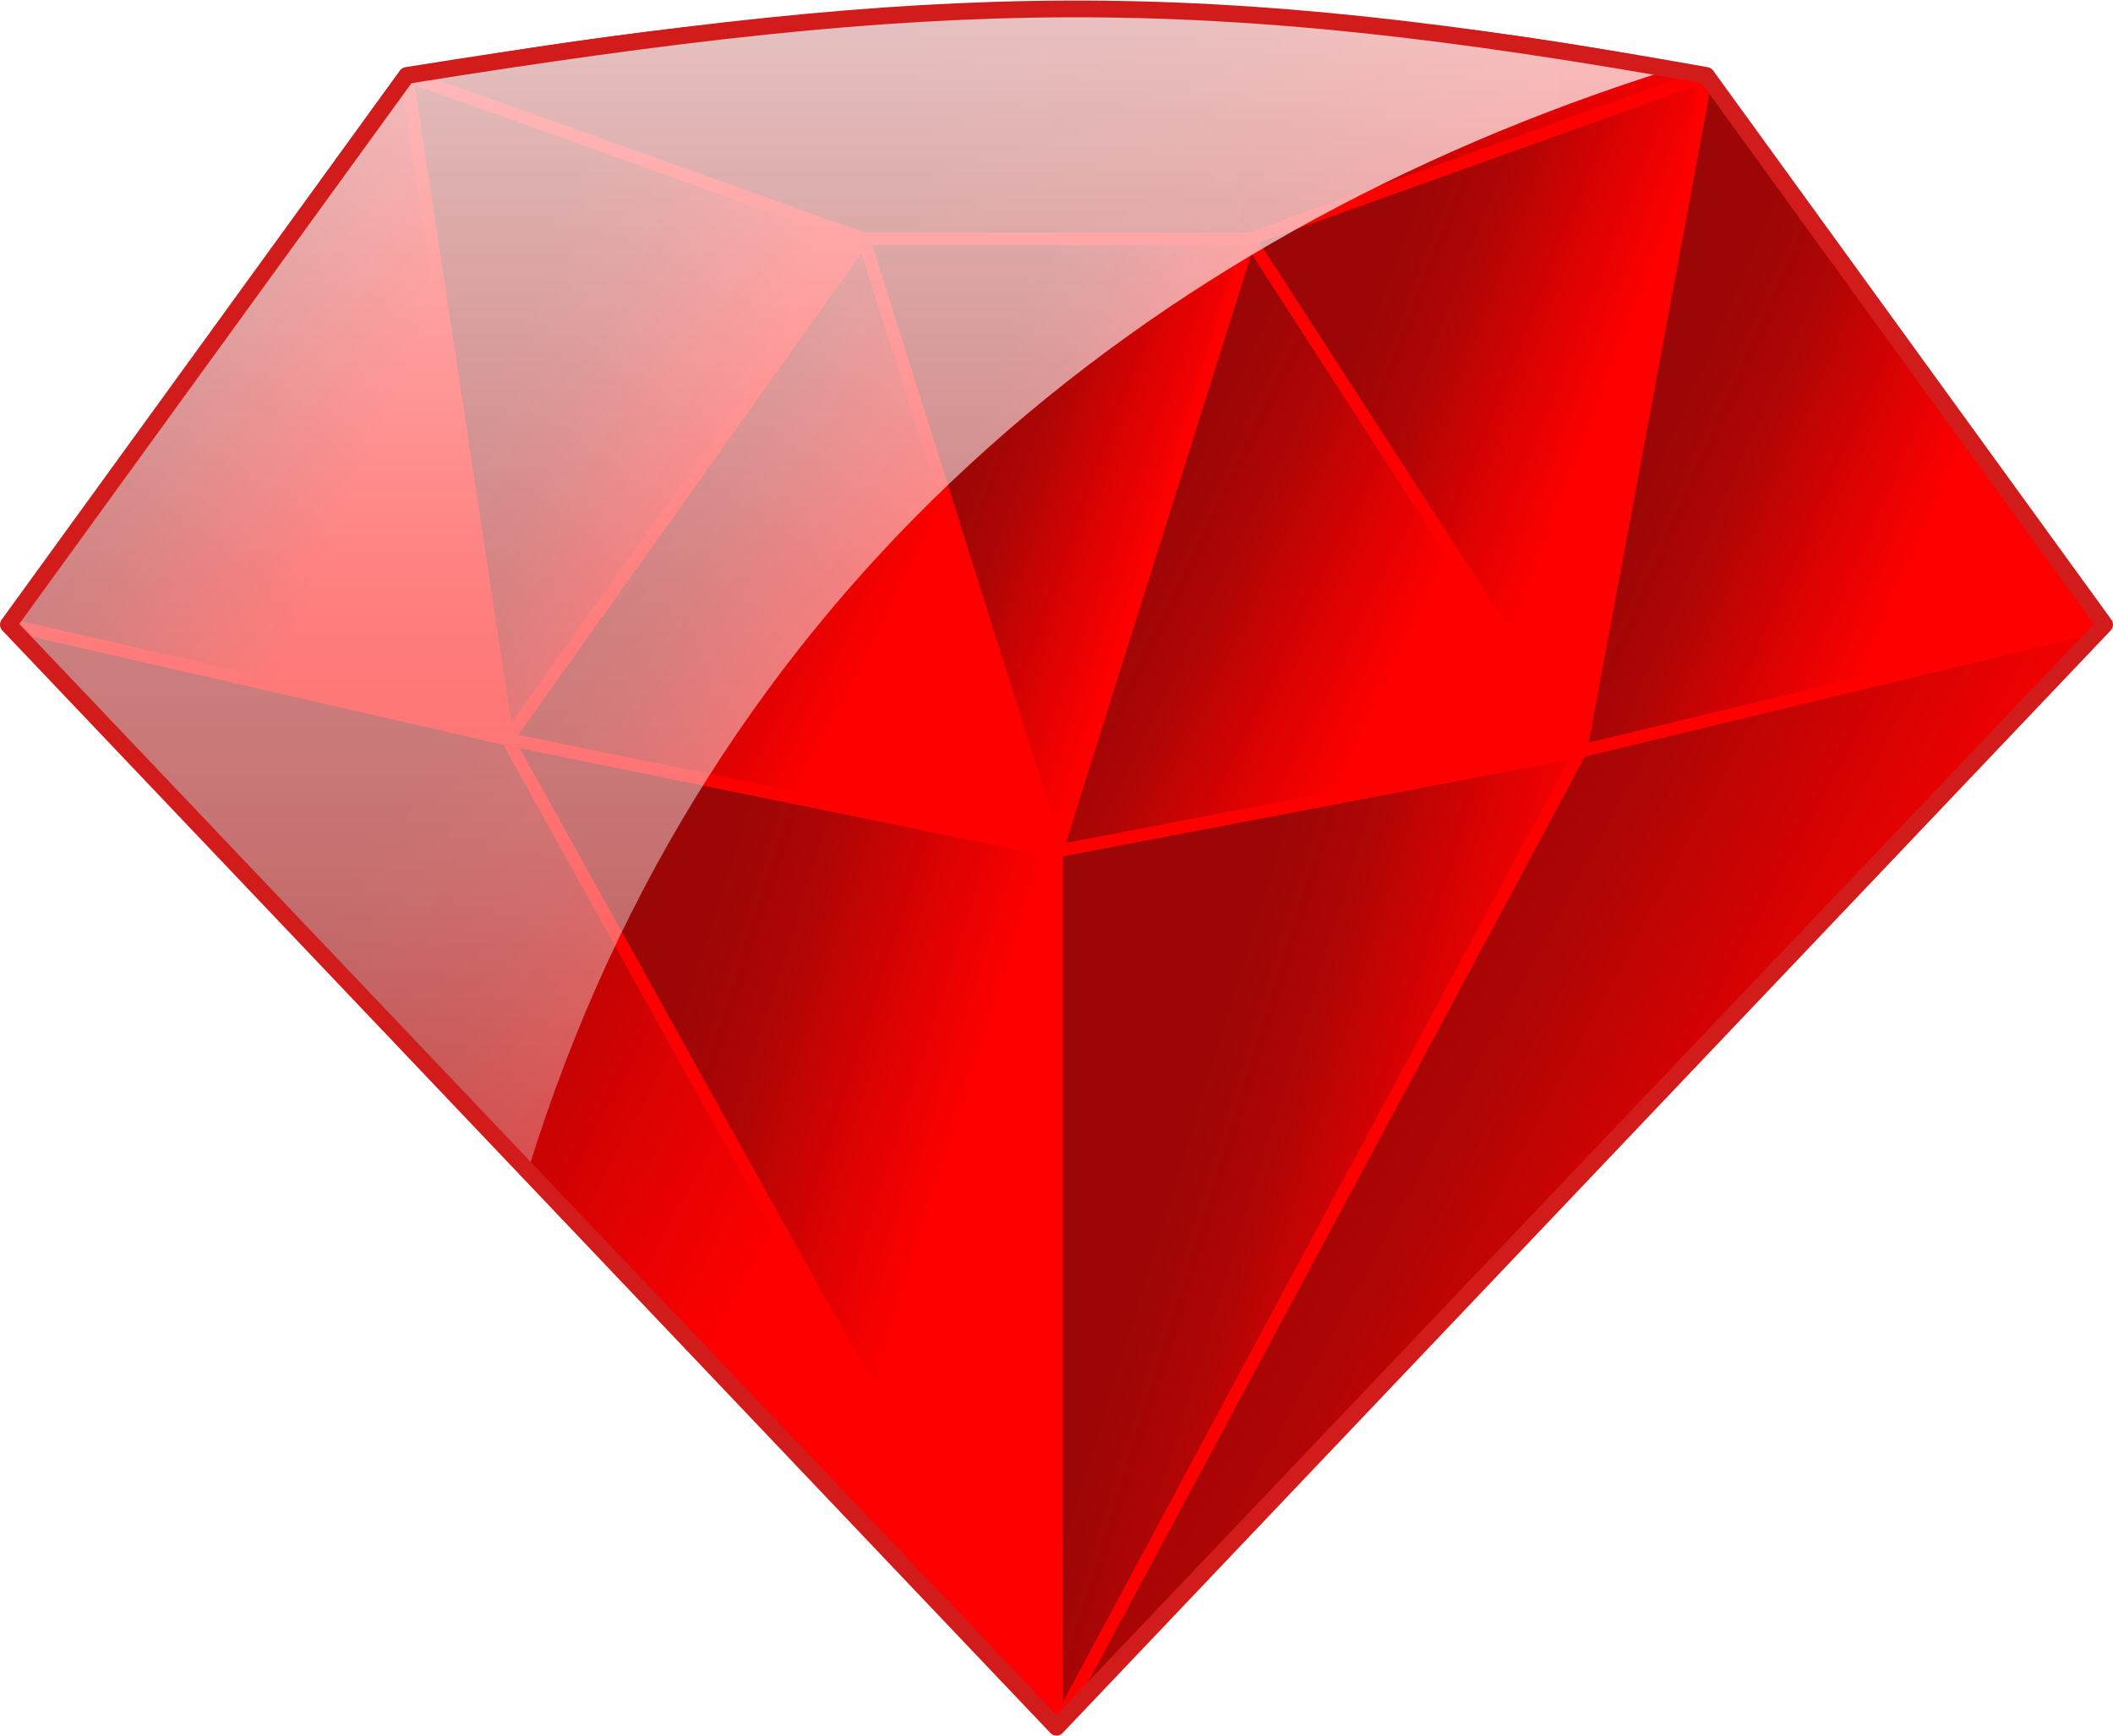
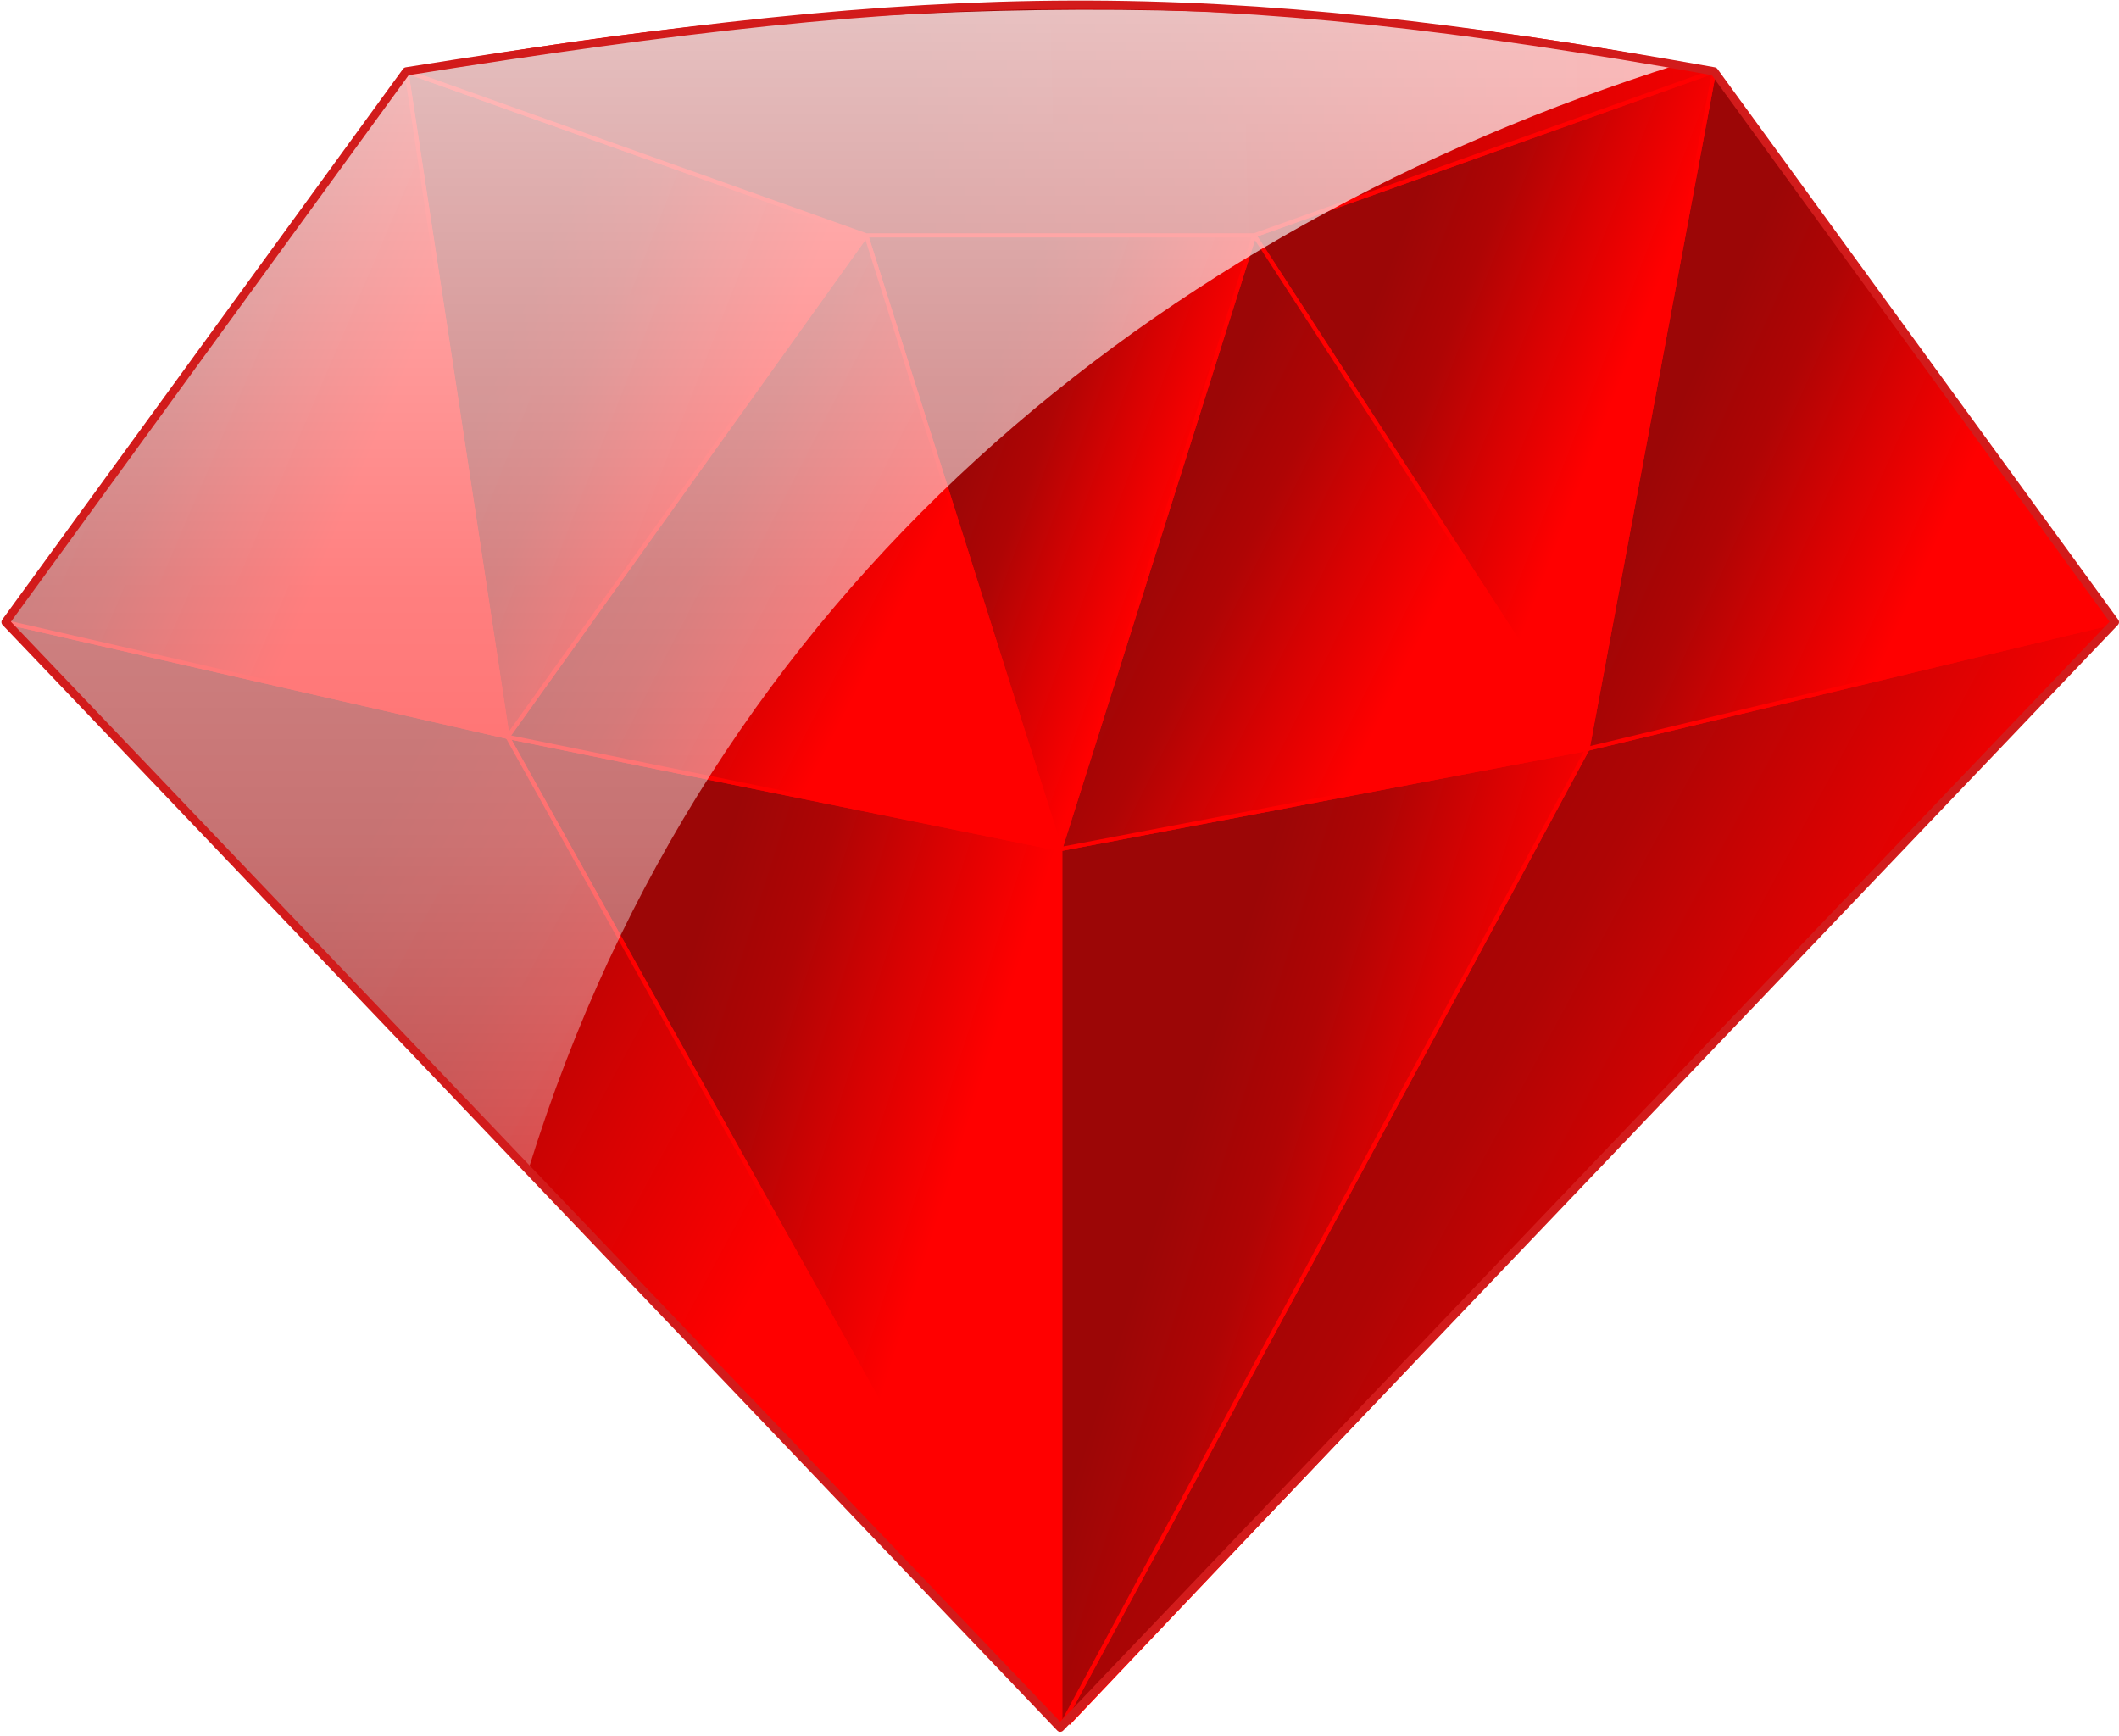
- <svg xmlns="http://www.w3.org/2000/svg" width="504px" height="414px" viewBox="0 0 504 414" version="1.1">
+ <svg xmlns="http://www.w3.org/2000/svg" width="514px" height="421px" viewBox="0 0 514 421" version="1.1">
  <defs>
    <linearGradient x1="16.984%" y1="50%" x2="62.388%" y2="76.01%" id="linearGradient-1">
      <stop stop-color="#9C0606" offset="0%" />
      <stop stop-color="#AF0505" offset="31.338%" />
      <stop stop-color="#D80202" offset="64.652%" />
      <stop stop-color="#FF0000" offset="100%" />
      <stop stop-color="#FF0000" offset="100%" />
    </linearGradient>
    <linearGradient x1="38.706%" y1="50%" x2="107.318%" y2="49.686%" id="linearGradient-2">
      <stop stop-color="#9C0606" offset="0%" />
      <stop stop-color="#AF0505" offset="31.338%" />
      <stop stop-color="#D80202" offset="64.652%" />
      <stop stop-color="#FF0000" offset="100%" />
      <stop stop-color="#FF0000" offset="100%" />
    </linearGradient>
    <linearGradient x1="62.729%" y1="100%" x2="62.731%" y2="0%" id="linearGradient-3">
      <stop stop-color="#FFFFFF" stop-opacity="0.298" offset="0%" />
      <stop stop-color="#FFFFFF" stop-opacity="0.435" offset="28%" />
      <stop stop-color="#FFFFFF" stop-opacity="0.498" offset="50%" />
      <stop stop-color="#FFFFFF" stop-opacity="0.498" offset="50%" />
      <stop stop-color="#FFFFFF" stop-opacity="0.749" offset="100%" />
    </linearGradient>
  </defs>
  <g id="Page-1" stroke="none" stroke-width="1" fill="none" fill-rule="evenodd">
-     <g id="rubytaiwan" transform="translate(1, 2)">
-       <path d="M96.417,15.906 C225.08,-4.704 285.764,-5.166 406.807,16.53 L501,147.362 L253.261,409.341 L1,147.658 L96.417,15.906 L96.417,15.906 Z" id="Background" fill="#FF0000" />
-       <path d="M501,147 L376,177.138 L251,410 L501,147 L501,147 Z" id="Shape" stroke="#FF0000" stroke-width="3" stroke-linecap="round" stroke-linejoin="round" fill="url(#linearGradient-1)" />
-       <path d="M376,177.138 L251,410 L251,201 L376,177.138 Z" id="Shape" stroke="#FF0000" stroke-width="3" stroke-linecap="round" stroke-linejoin="round" fill="url(#linearGradient-1)" />
-       <path d="M251,410 L251,201 L120,174.302 L251,410 L251,410 Z" id="Shape" stroke="#FF0000" stroke-width="3" stroke-linecap="round" stroke-linejoin="round" fill="url(#linearGradient-1)" />
-       <path d="M120,174.302 L251,410 L1,147 L120,174.302 Z" id="Shape" stroke="#FF0000" stroke-width="3" stroke-linecap="round" stroke-linejoin="round" fill="url(#linearGradient-1)" />
-       <path d="M376,177.138 L406,16 L501,147 L376,177.138 L376,177.138 Z" id="Shape" stroke="#FF0000" stroke-width="3" stroke-linecap="round" stroke-linejoin="round" fill="url(#linearGradient-1)" />
-       <path d="M376,177.138 L406,16 L297,55 L376,177.138 L376,177.138 Z" id="Shape" stroke="#FF0000" stroke-width="3" stroke-linecap="round" stroke-linejoin="round" fill="url(#linearGradient-1)" />
-       <path d="M376,177.138 L297,55 L251,201 L376,177.138 L376,177.138 Z" id="Shape" stroke="#FF0000" stroke-width="3" stroke-linecap="round" stroke-linejoin="round" fill="url(#linearGradient-1)" />
-       <path d="M297,55 L205,55 L251,201 L297,55 L297,55 Z" id="Shape" stroke="#FF0000" stroke-width="3" stroke-linecap="round" stroke-linejoin="round" fill="url(#linearGradient-1)" />
-       <path d="M205,55 L120,174.302 L251,201 L205,55 L205,55 Z" id="Shape" stroke="#FF0000" stroke-width="3" stroke-linecap="round" stroke-linejoin="round" fill="url(#linearGradient-1)" />
-       <path d="M96,16 L120,174.302 L205,55 L96,16 L96,16 Z" id="Shape" stroke="#FF0000" stroke-width="3" stroke-linecap="round" stroke-linejoin="round" fill="url(#linearGradient-1)" />
-       <path d="M96,16 L1,147 L120,174.302 L96,16 L96,16 Z" id="Shape" stroke="#FF0000" stroke-width="3" stroke-linecap="round" stroke-linejoin="round" fill="url(#linearGradient-1)" />
-       <path d="M205,55 L297,55 L406,15.953 C302.68,-5.319 201.138,-3.574 96,16 L205,55 Z" id="Shape" stroke="#FF0000" stroke-width="3" stroke-linecap="round" stroke-linejoin="round" fill="url(#linearGradient-2)" />
-       <path d="M125,277 L1,147 L96,16 C205.017,-3.51 310.976,-2.447 396,15 C273,54 167.783,138.478 125,277 Z" id="Reflection" fill="url(#linearGradient-3)" />
-       <path d="M96,16 C224.663,-4.61 284.957,-5.697 406,16 L501,147 L251,410 L1,147 L96,16 L96,16 Z" id="Outline" stroke="#D21B1B" stroke-width="4" stroke-linecap="round" stroke-linejoin="round" />
+     <g id="rubytaiwan" transform="translate(1, 1)">
+       <path d="M97.992,16.218 C229.652,-4.796 291.75,-5.267 415.613,16.855 L512,150.257 L258.49,417.383 L0.352,150.559 L97.992,16.218 L97.992,16.218 Z" id="Background" fill="#FF0000" />
+       <path d="M512,149.888 L384.088,180.618 L256.176,418.055 L512,149.888 L512,149.888 Z" id="Shape" stroke="#FF0000" stroke-linecap="round" stroke-linejoin="round" fill="url(#linearGradient-1)" />
+       <path d="M384.088,180.618 L256.176,418.055 L256.176,204.949 L384.088,180.618 Z" id="Shape" stroke="#FF0000" stroke-linecap="round" stroke-linejoin="round" fill="url(#linearGradient-1)" />
+       <path d="M256.176,418.055 L256.176,204.949 L122.124,177.726 L256.176,418.055 L256.176,418.055 Z" id="Shape" stroke="#FF0000" stroke-linecap="round" stroke-linejoin="round" fill="url(#linearGradient-1)" />
+       <path d="M122.124,177.726 L256.176,418.055 L0.352,149.888 L122.124,177.726 Z" id="Shape" stroke="#FF0000" stroke-linecap="round" stroke-linejoin="round" fill="url(#linearGradient-1)" />
+       <path d="M384.088,180.618 L414.787,16.314 L512,149.888 L384.088,180.618 L384.088,180.618 Z" id="Shape" stroke="#FF0000" stroke-linecap="round" stroke-linejoin="round" fill="url(#linearGradient-1)" />
+       <path d="M384.088,180.618 L414.787,16.314 L303.248,56.081 L384.088,180.618 L384.088,180.618 Z" id="Shape" stroke="#FF0000" stroke-linecap="round" stroke-linejoin="round" fill="url(#linearGradient-1)" />
+       <path d="M384.088,180.618 L303.248,56.081 L256.176,204.949 L384.088,180.618 L384.088,180.618 Z" id="Shape" stroke="#FF0000" stroke-linecap="round" stroke-linejoin="round" fill="url(#linearGradient-1)" />
+       <path d="M303.248,56.081 L209.105,56.081 L256.176,204.949 L303.248,56.081 L303.248,56.081 Z" id="Shape" stroke="#FF0000" stroke-linecap="round" stroke-linejoin="round" fill="url(#linearGradient-1)" />
+       <path d="M209.105,56.081 L122.124,177.726 L256.176,204.949 L209.105,56.081 L209.105,56.081 Z" id="Shape" stroke="#FF0000" stroke-linecap="round" stroke-linejoin="round" fill="url(#linearGradient-1)" />
+       <path d="M97.565,16.314 L122.124,177.726 L209.105,56.081 L97.565,16.314 L97.565,16.314 Z" id="Shape" stroke="#FF0000" stroke-linecap="round" stroke-linejoin="round" fill="url(#linearGradient-1)" />
+       <path d="M97.565,16.314 L0.352,149.888 L122.124,177.726 L97.565,16.314 L97.565,16.314 Z" id="Shape" stroke="#FF0000" stroke-linecap="round" stroke-linejoin="round" fill="url(#linearGradient-1)" />
+       <path d="M209.105,56.081 L303.248,56.081 L414.787,16.266 C309.06,-5.423 205.153,-3.644 97.565,16.314 L209.105,56.081 Z" id="Shape" stroke="#FF0000" stroke-linecap="round" stroke-linejoin="round" fill="url(#linearGradient-2)" />
+       <path d="M127.241,282.442 L0.352,149.888 L97.565,16.314 C209.122,-3.579 318.848,-3.101 405.852,14.688 C279.987,54.455 171.021,141.199 127.241,282.442 Z" id="Reflection" fill="url(#linearGradient-3)" />
+       <path d="M97.565,16.314 C229.226,-4.701 290.924,-5.809 414.787,16.314 L512,149.888 L256.176,418.055 L0.352,149.888 L97.565,16.314 L97.565,16.314 Z" id="Outline" stroke="#D21B1B" stroke-width="2" stroke-linecap="round" stroke-linejoin="round" />
    </g>
  </g>
</svg>
